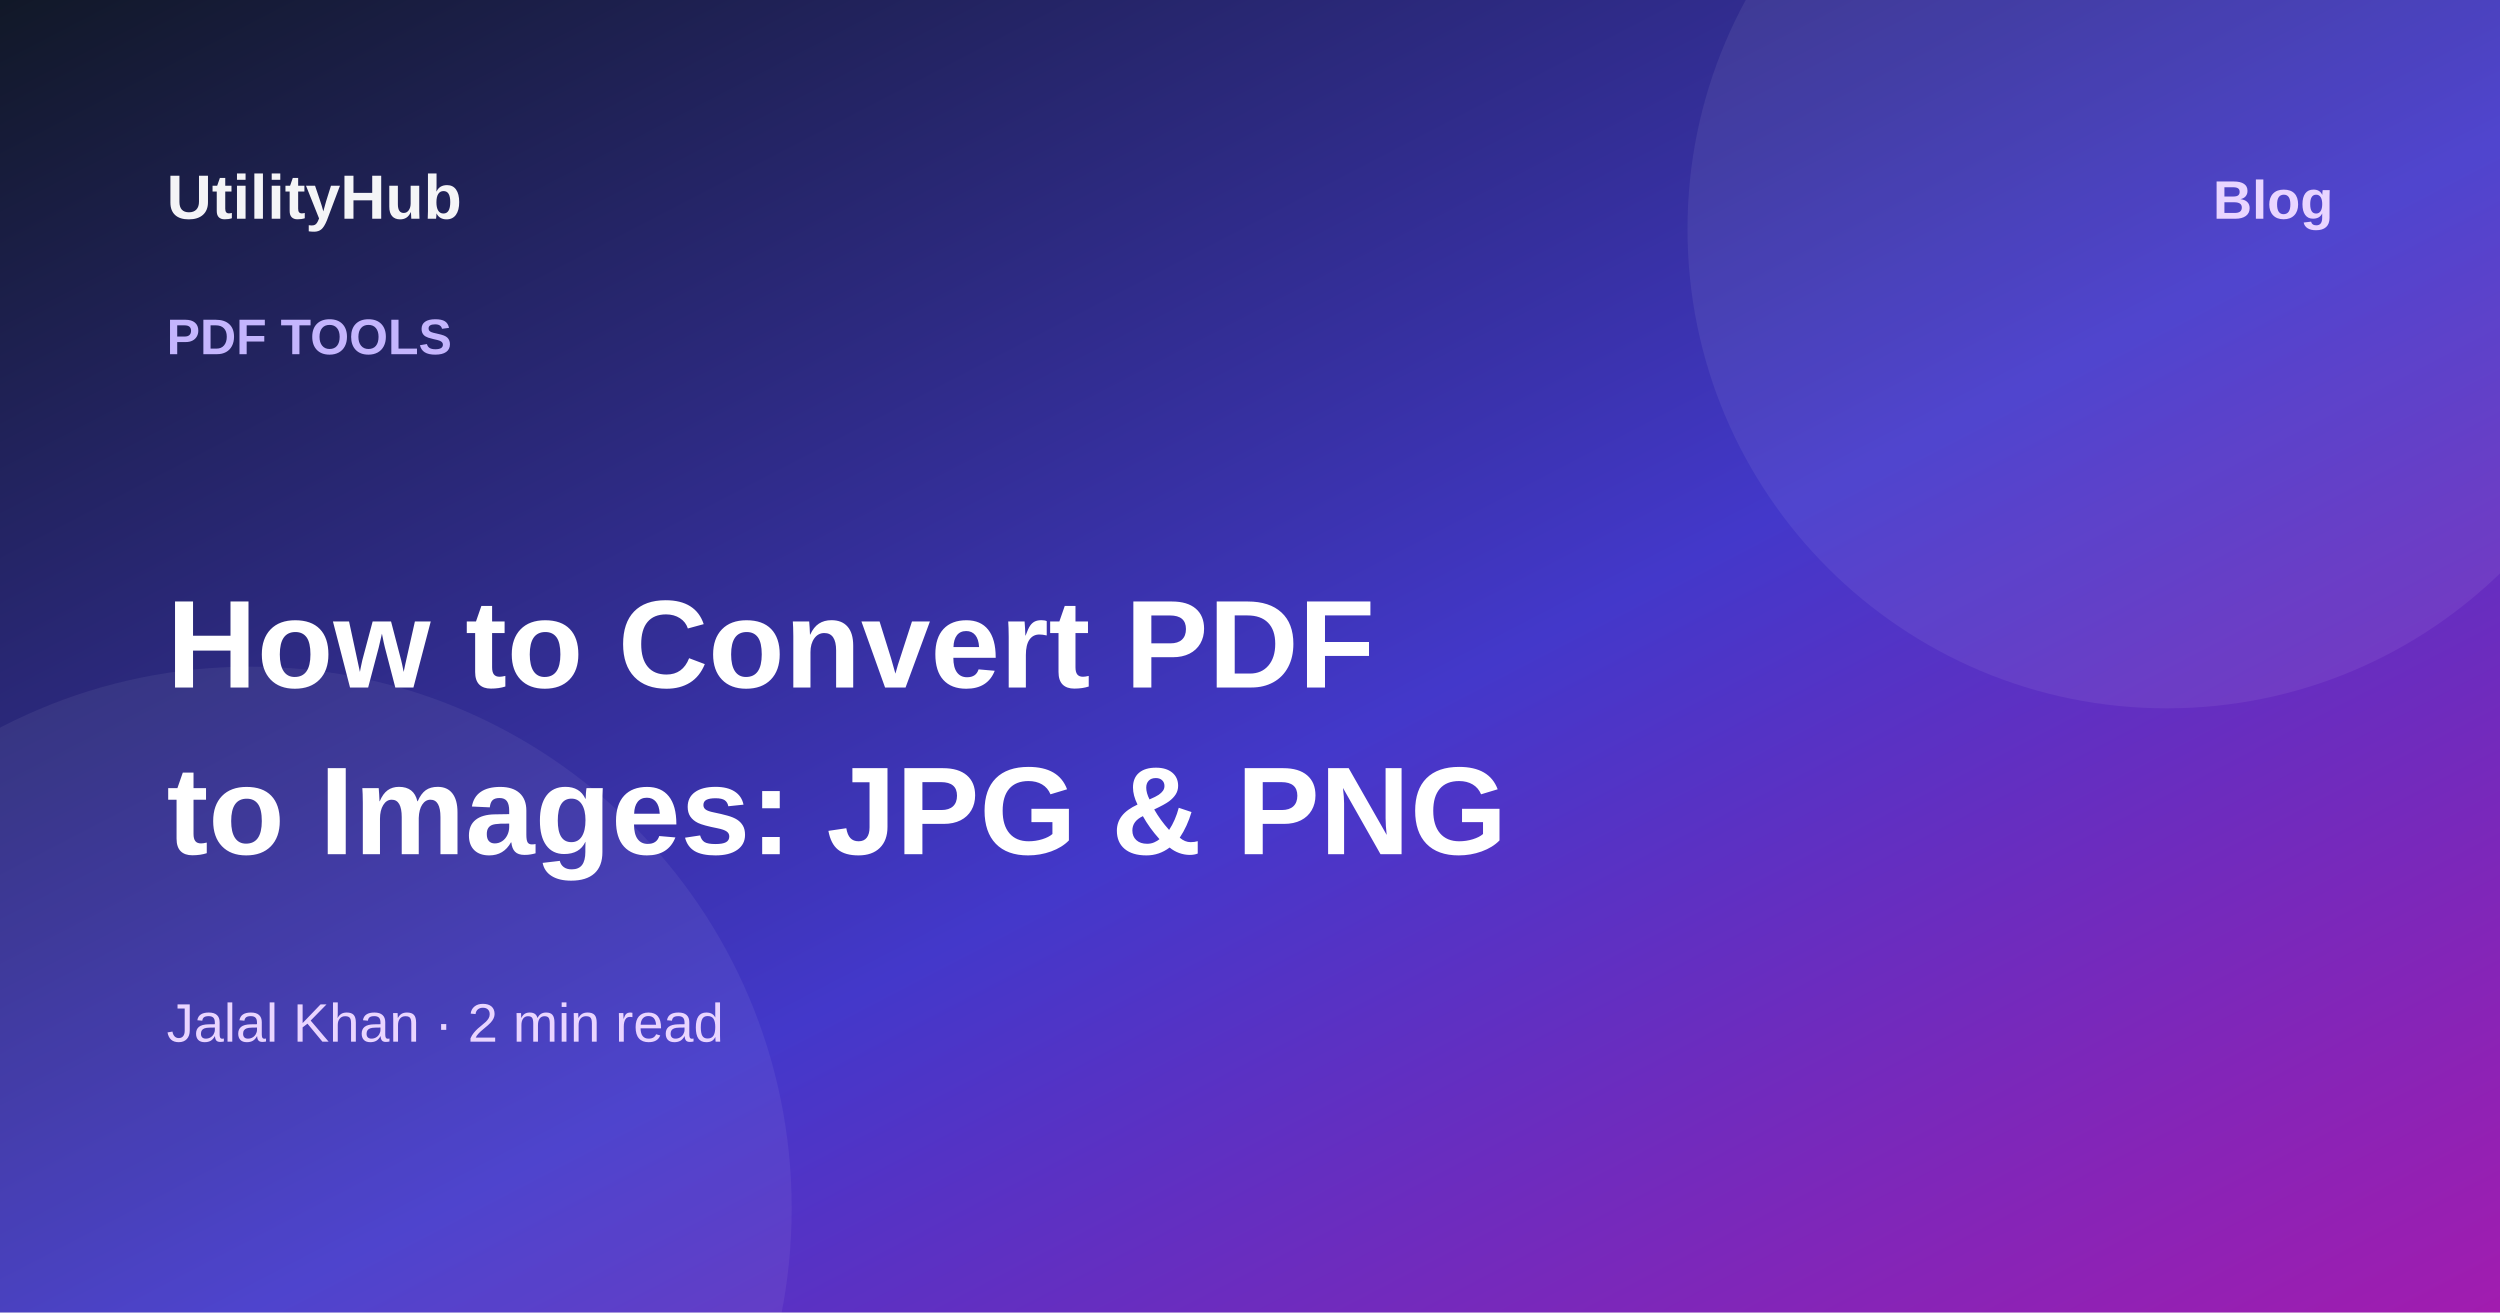
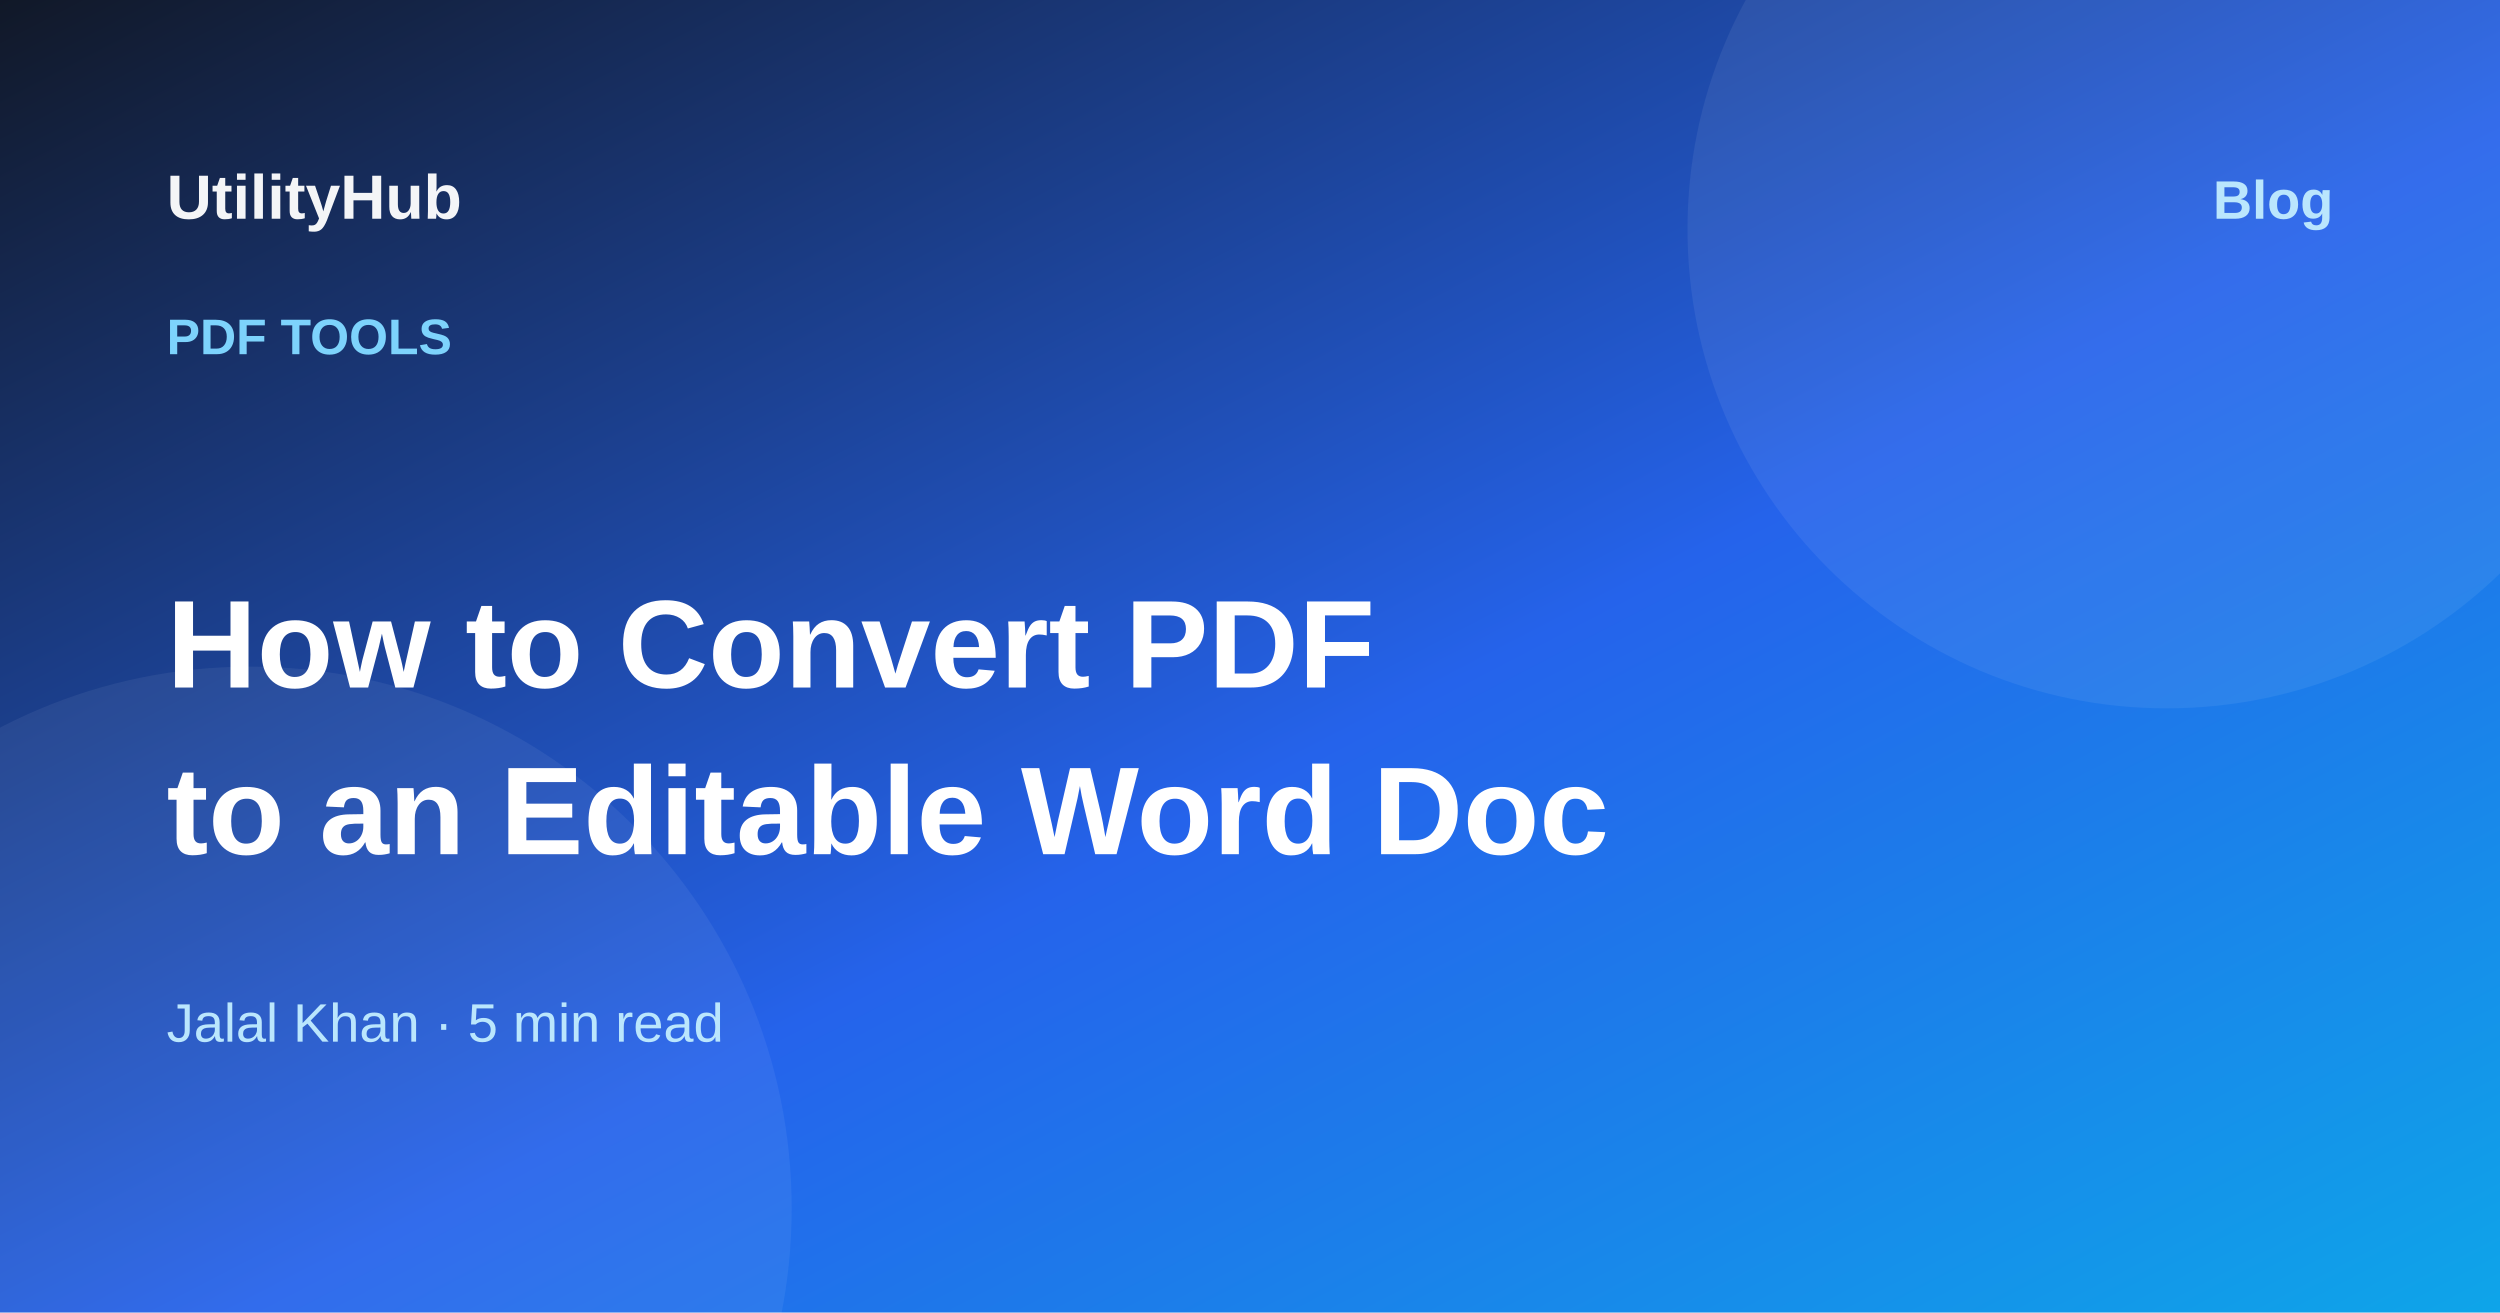
<svg xmlns="http://www.w3.org/2000/svg" width="1200" height="630" viewBox="0 0 1200 630">
  <defs>
    <linearGradient id="bg" x1="0" y1="0" x2="1" y2="1">
      <stop offset="0%" stop-color="#111827" />
-       <stop offset="55%" stop-color="#4338ca" />
-       <stop offset="100%" stop-color="#a21caf" />
+       <stop offset="55%" stop-color="#2563eb" />
+       <stop offset="100%" stop-color="#0ea5e9" />
    </linearGradient>
  </defs>
  <rect width="1200" height="630" fill="url(#bg)" />
  <circle cx="1040" cy="110" r="230" fill="#ffffff" opacity="0.07" />
  <circle cx="120" cy="580" r="260" fill="#ffffff" opacity="0.06" />
  <text x="80" y="105" font-family="Segoe UI, Arial, sans-serif" font-size="30" font-weight="700" fill="#ffffff" opacity="0.95">UtilityHub</text>
-   <text x="1120" y="105" text-anchor="end" font-family="Segoe UI, Arial, sans-serif" font-size="26" font-weight="600" fill="#e9d5ff">Blog</text>
-   <text x="80" y="170" font-family="Segoe UI, Arial, sans-serif" font-size="24" font-weight="600" fill="#c4b5fd">PDF TOOLS</text>
+   <text x="1120" y="105" text-anchor="end" font-family="Segoe UI, Arial, sans-serif" font-size="26" font-weight="600" fill="#bae6fd">Blog</text>
+   <text x="80" y="170" font-family="Segoe UI, Arial, sans-serif" font-size="24" font-weight="600" fill="#7dd3fc">PDF TOOLS</text>
  <text x="80" y="330" font-family="Segoe UI, Arial, sans-serif" font-size="60" font-weight="700" fill="#ffffff">How to Convert PDF</text>
-   <text x="80" y="410" font-family="Segoe UI, Arial, sans-serif" font-size="60" font-weight="700" fill="#ffffff">to Images: JPG &amp; PNG</text>
-   <text x="80" y="500" font-family="Segoe UI, Arial, sans-serif" font-size="26" fill="#e9d5ff">Jalal Khan · 2 min read</text>
+   <text x="80" y="410" font-family="Segoe UI, Arial, sans-serif" font-size="60" font-weight="700" fill="#ffffff">to an Editable Word Doc</text>
+   <text x="80" y="500" font-family="Segoe UI, Arial, sans-serif" font-size="26" fill="#bae6fd">Jalal Khan · 5 min read</text>
</svg>
